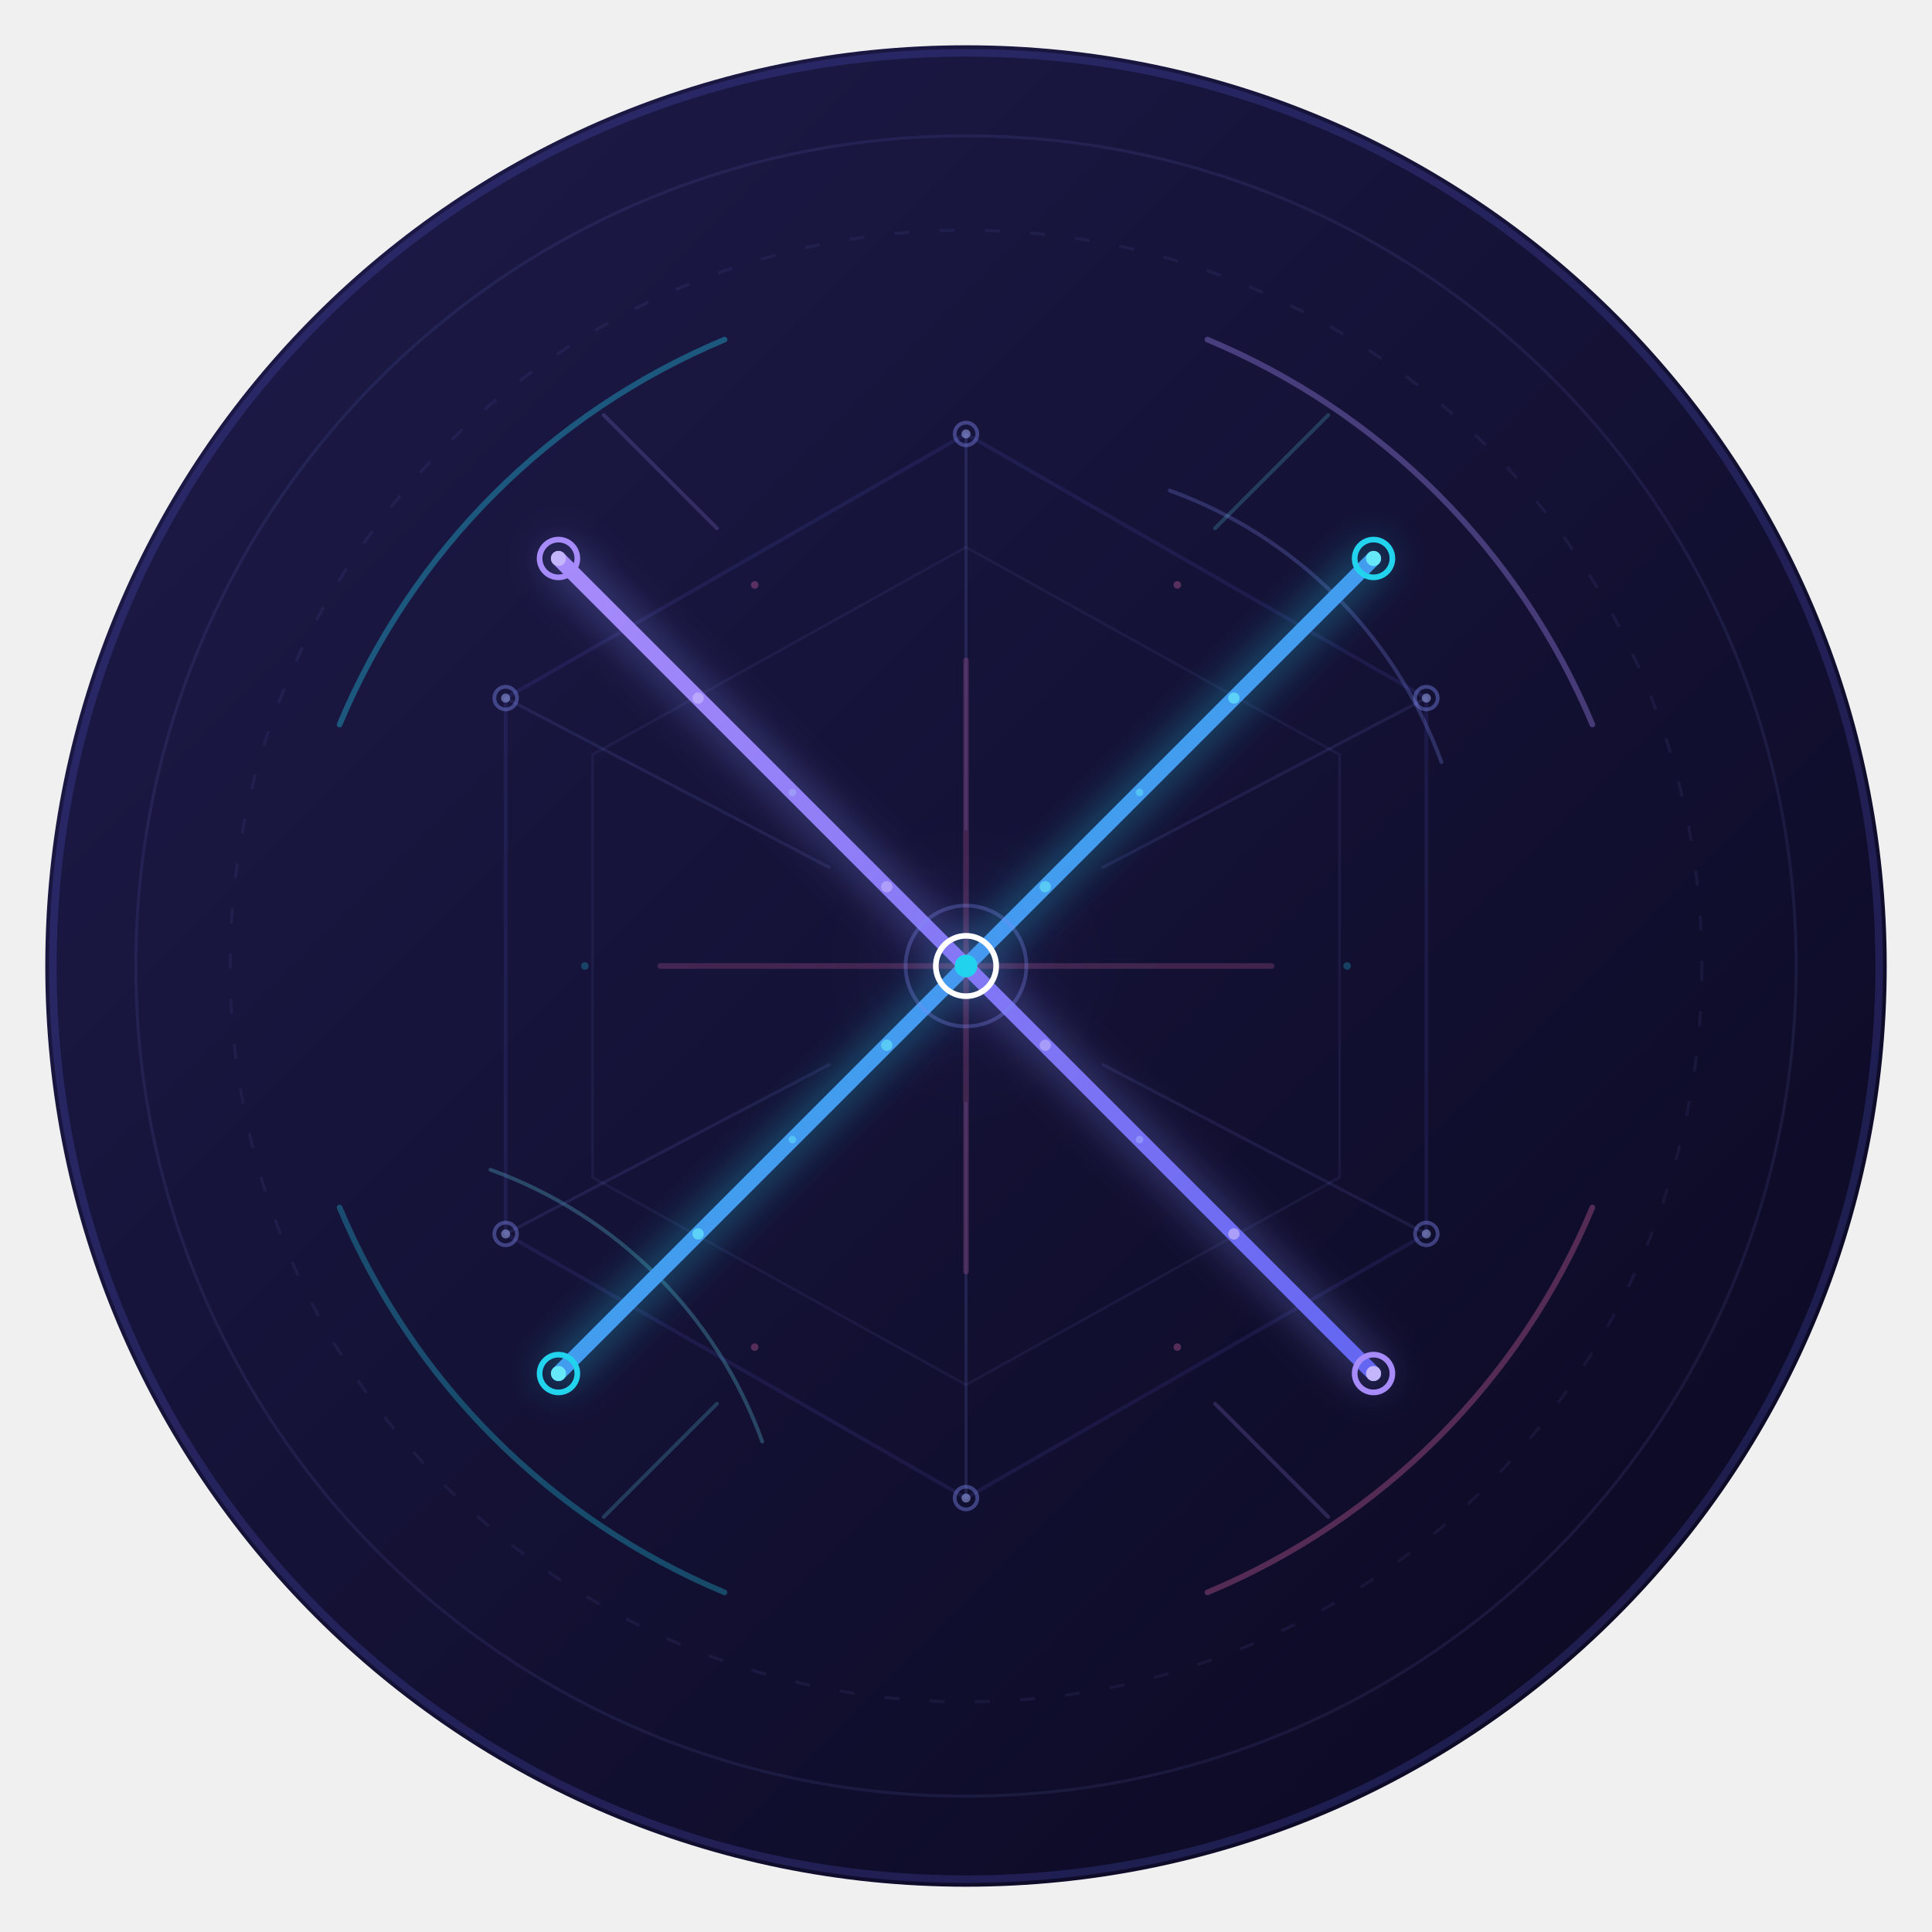
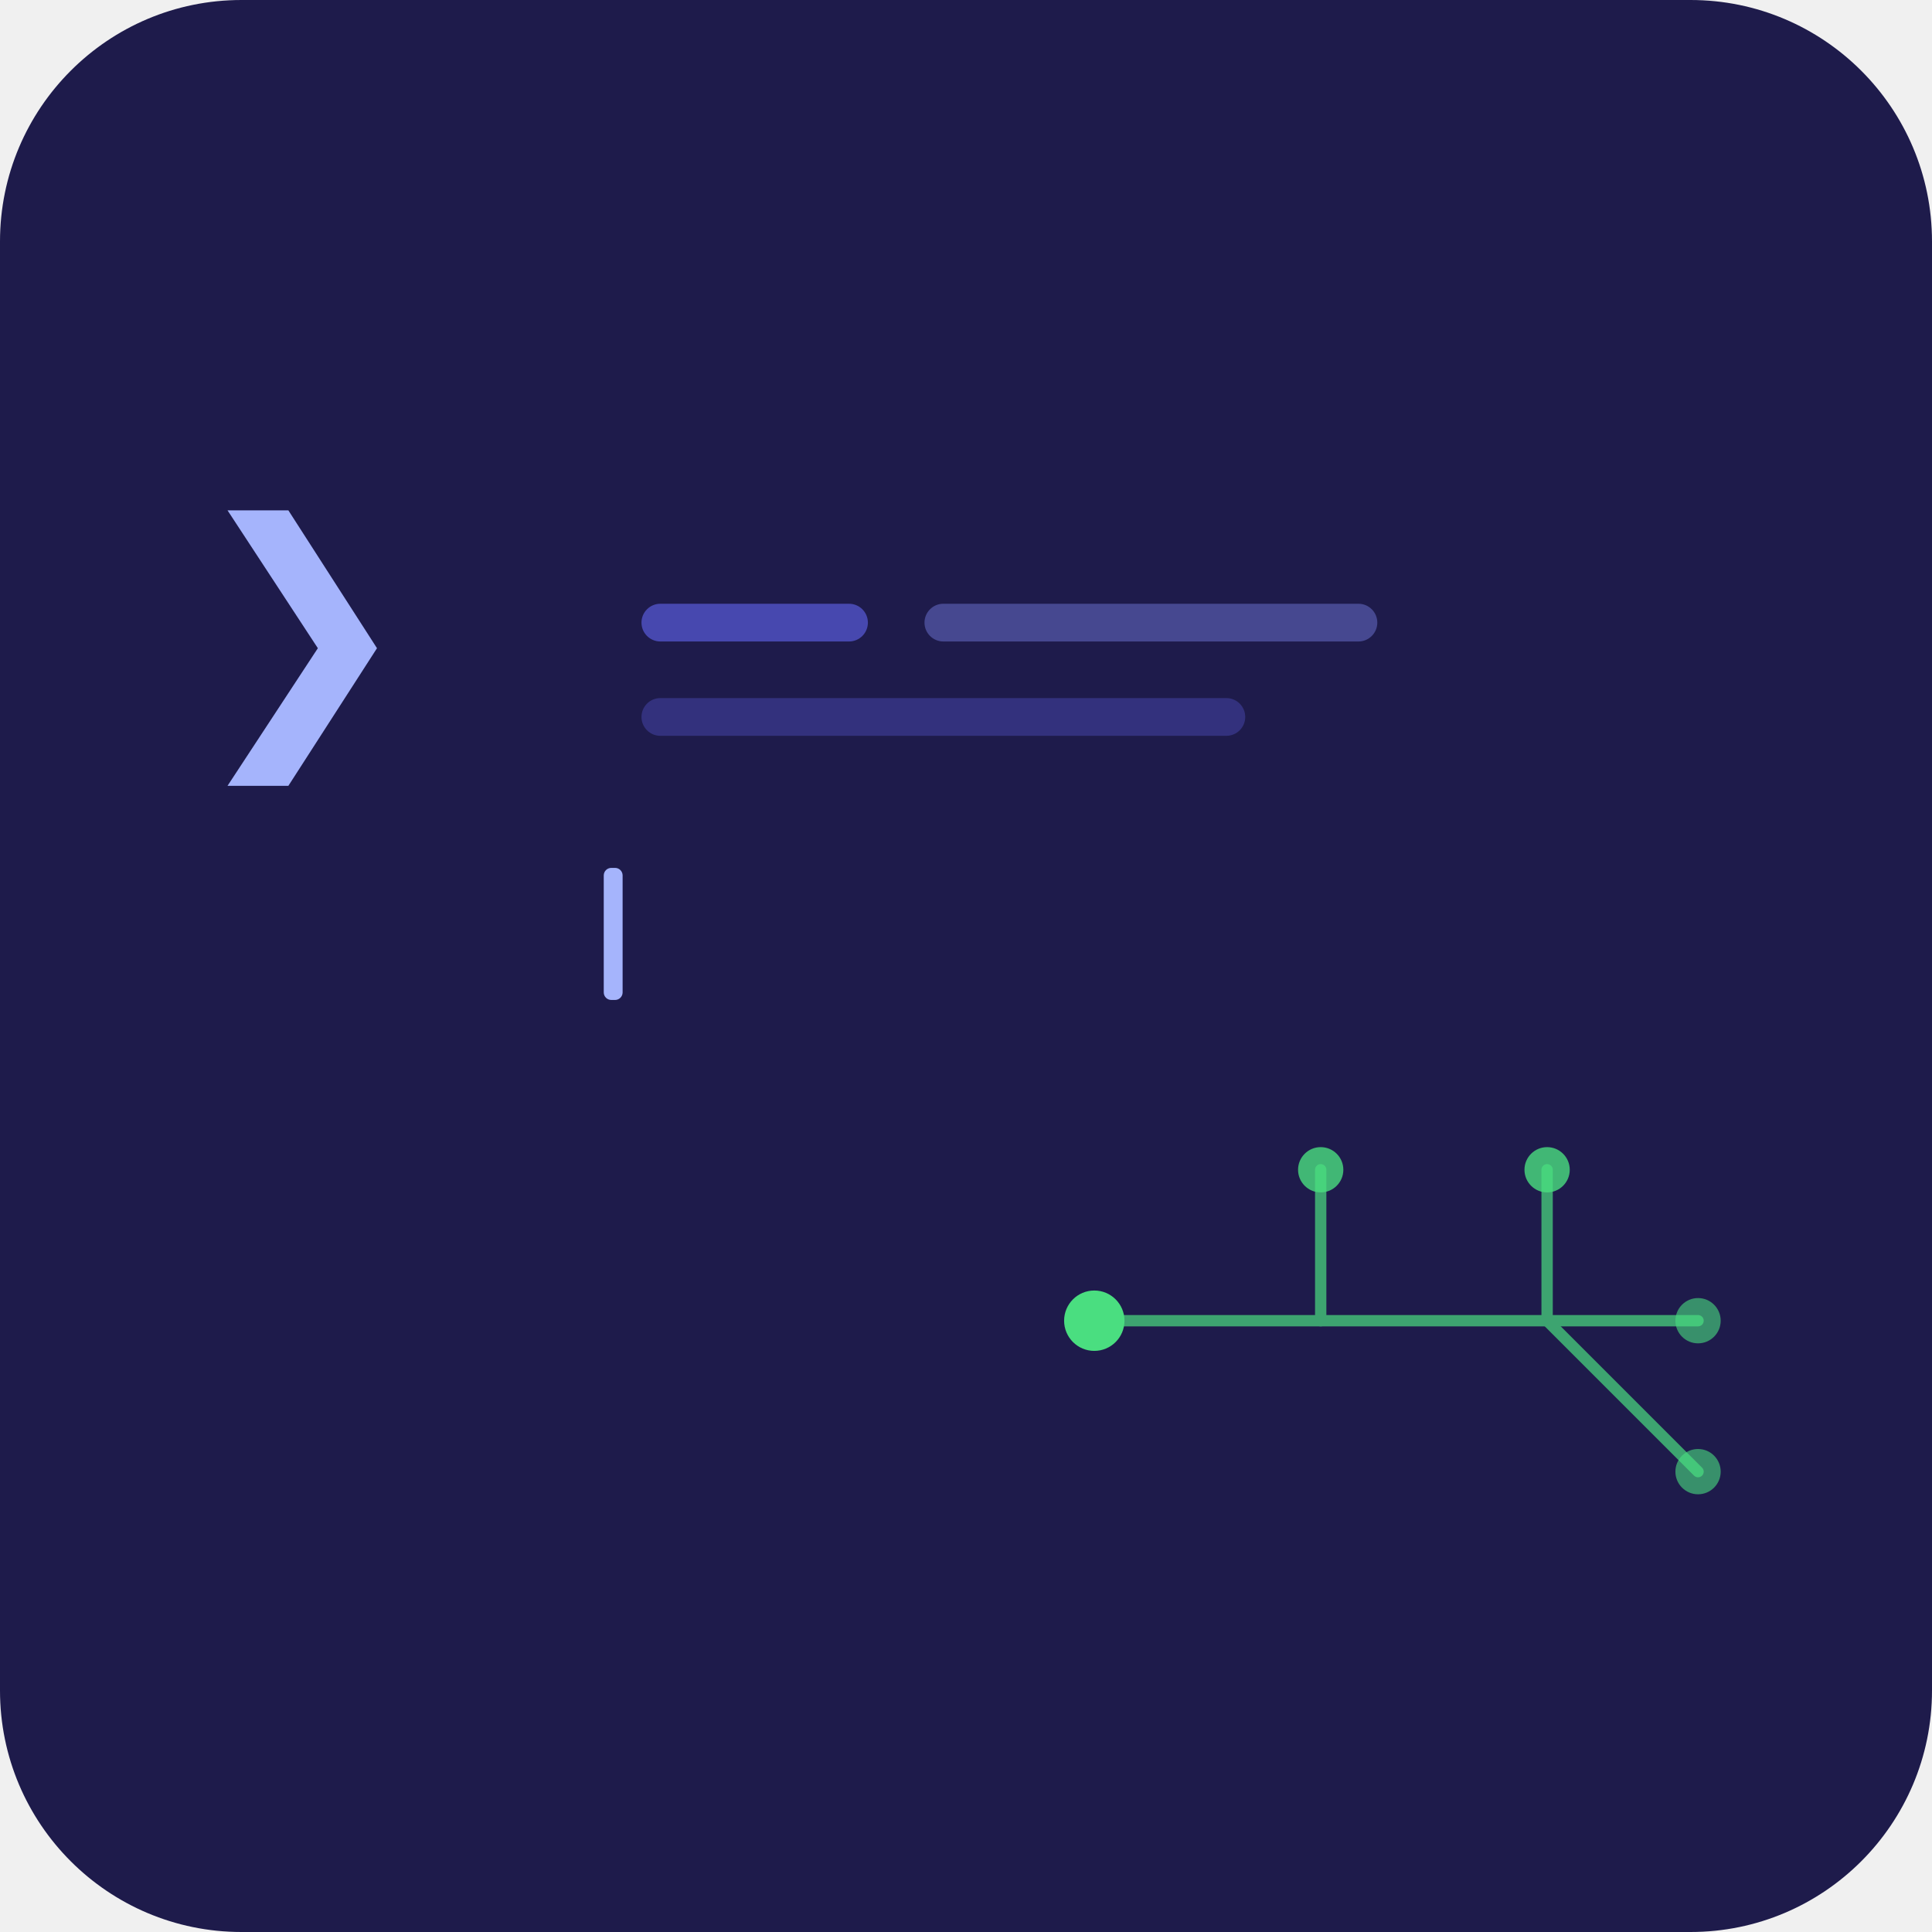
<svg xmlns="http://www.w3.org/2000/svg" viewBox="0 0 512 512">
-   <defs>
-     <linearGradient id="bg" x1="0%" y1="0%" x2="100%" y2="100%">
-       <stop offset="0%" style="stop-color:#1e1b4b" />
-       <stop offset="100%" style="stop-color:#0a0820" />
-     </linearGradient>
-     <linearGradient id="purple" x1="0%" y1="0%" x2="100%" y2="100%">
-       <stop offset="0%" style="stop-color:#a78bfa" />
-       <stop offset="100%" style="stop-color:#6366f1" />
-     </linearGradient>
-     <linearGradient id="cyan" x1="0%" y1="0%" x2="100%" y2="100%">
-       <stop offset="0%" style="stop-color:#22d3ee" />
-       <stop offset="100%" style="stop-color:#6366f1" />
-     </linearGradient>
-     <linearGradient id="pink" x1="0%" y1="0%" x2="100%" y2="100%">
-       <stop offset="0%" style="stop-color:#f472b6" />
-       <stop offset="100%" style="stop-color:#a78bfa" />
-     </linearGradient>
-     <filter id="glow" x="-40%" y="-40%" width="180%" height="180%">
-       <feGaussianBlur stdDeviation="5" />
-     </filter>
-     <filter id="glowBig" x="-50%" y="-50%" width="200%" height="200%">
-       <feGaussianBlur stdDeviation="10" />
-     </filter>
-   </defs>
-   <circle cx="256" cy="256" r="244" fill="url(#bg)" />
-   <circle cx="256" cy="256" r="242" fill="none" stroke="#6366f1" stroke-width="2" opacity="0.2" />
-   <circle cx="256" cy="256" r="220" fill="none" stroke="#818cf8" stroke-width="0.8" opacity="0.1" />
-   <circle cx="256" cy="256" r="195" fill="none" stroke="#818cf8" stroke-width="0.8" opacity="0.08" stroke-dasharray="4 8" />
-   <path d="M 320 90 A 190 190 0 0 1 422 192" fill="none" stroke="#a78bfa" stroke-width="1.5" opacity="0.35" stroke-linecap="round" />
-   <path d="M 90 192 A 190 190 0 0 1 192 90" fill="none" stroke="#22d3ee" stroke-width="1.5" opacity="0.35" stroke-linecap="round" />
-   <path d="M 192 422 A 190 190 0 0 1 90 320" fill="none" stroke="#22d3ee" stroke-width="1.5" opacity="0.3" stroke-linecap="round" />
-   <path d="M 422 320 A 190 190 0 0 1 320 422" fill="none" stroke="#f472b6" stroke-width="1.5" opacity="0.3" stroke-linecap="round" />
-   <path d="M 310 130 A 120 120 0 0 1 382 202" fill="none" stroke="#818cf8" stroke-width="1" opacity="0.25" stroke-linecap="round" />
-   <path d="M 130 310 A 120 120 0 0 1 202 382" fill="none" stroke="#67e8f9" stroke-width="1" opacity="0.25" stroke-linecap="round" />
-   <polygon points="256,115 378,185 378,327 256,397 134,327 134,185" fill="none" stroke="#6366f1" stroke-width="1" opacity="0.12" />
-   <polygon points="256,145 355,200 355,312 256,367 157,312 157,200" fill="none" stroke="#818cf8" stroke-width="0.7" opacity="0.08" />
-   <line x1="256" y1="115" x2="256" y2="220" stroke="#818cf8" stroke-width="0.8" opacity="0.15" />
-   <line x1="256" y1="397" x2="256" y2="292" stroke="#818cf8" stroke-width="0.8" opacity="0.15" />
-   <line x1="134" y1="185" x2="220" y2="230" stroke="#818cf8" stroke-width="0.8" opacity="0.12" />
-   <line x1="378" y1="185" x2="292" y2="230" stroke="#818cf8" stroke-width="0.8" opacity="0.12" />
-   <line x1="134" y1="327" x2="220" y2="282" stroke="#818cf8" stroke-width="0.8" opacity="0.12" />
-   <line x1="378" y1="327" x2="292" y2="282" stroke="#818cf8" stroke-width="0.8" opacity="0.12" />
-   <line x1="148" y1="148" x2="364" y2="364" stroke="#818cf8" stroke-width="8" stroke-linecap="round" filter="url(#glow)" opacity="0.35" />
-   <line x1="364" y1="148" x2="148" y2="364" stroke="#22d3ee" stroke-width="8" stroke-linecap="round" filter="url(#glow)" opacity="0.35" />
-   <line x1="148" y1="148" x2="364" y2="364" stroke="url(#purple)" stroke-width="4" stroke-linecap="round" />
-   <line x1="364" y1="148" x2="148" y2="364" stroke="url(#cyan)" stroke-width="4" stroke-linecap="round" />
-   <line x1="256" y1="175" x2="256" y2="337" stroke="#f472b6" stroke-width="1.5" opacity="0.2" stroke-linecap="round" />
-   <line x1="175" y1="256" x2="337" y2="256" stroke="#f472b6" stroke-width="1.5" opacity="0.2" stroke-linecap="round" />
-   <line x1="190" y1="140" x2="160" y2="110" stroke="#a78bfa" stroke-width="1" opacity="0.2" stroke-linecap="round" />
-   <line x1="322" y1="140" x2="352" y2="110" stroke="#67e8f9" stroke-width="1" opacity="0.2" stroke-linecap="round" />
-   <line x1="190" y1="372" x2="160" y2="402" stroke="#67e8f9" stroke-width="1" opacity="0.2" stroke-linecap="round" />
-   <line x1="322" y1="372" x2="352" y2="402" stroke="#a78bfa" stroke-width="1" opacity="0.2" stroke-linecap="round" />
-   <circle cx="256" cy="256" r="24" fill="#6366f1" opacity="0.06" filter="url(#glowBig)" />
-   <circle cx="256" cy="256" r="16" fill="none" stroke="#818cf8" stroke-width="1" opacity="0.3" />
-   <circle cx="256" cy="256" r="8" fill="none" stroke="#ffffff" stroke-width="1.5" />
-   <circle cx="256" cy="256" r="3" fill="#22d3ee" />
-   <circle cx="148" cy="148" r="5" fill="none" stroke="#a78bfa" stroke-width="1.5" />
-   <circle cx="148" cy="148" r="2" fill="#c4b5fd" />
-   <circle cx="364" cy="148" r="5" fill="none" stroke="#22d3ee" stroke-width="1.5" />
-   <circle cx="364" cy="148" r="2" fill="#67e8f9" />
-   <circle cx="148" cy="364" r="5" fill="none" stroke="#22d3ee" stroke-width="1.5" />
-   <circle cx="148" cy="364" r="2" fill="#67e8f9" />
-   <circle cx="364" cy="364" r="5" fill="none" stroke="#a78bfa" stroke-width="1.5" />
-   <circle cx="364" cy="364" r="2" fill="#c4b5fd" />
-   <circle cx="256" cy="115" r="3" fill="none" stroke="#818cf8" stroke-width="1" opacity="0.4" />
-   <circle cx="256" cy="115" r="1.2" fill="#a5b4fc" opacity="0.5" />
-   <circle cx="378" cy="185" r="3" fill="none" stroke="#818cf8" stroke-width="1" opacity="0.4" />
-   <circle cx="378" cy="185" r="1.2" fill="#a5b4fc" opacity="0.5" />
-   <circle cx="378" cy="327" r="3" fill="none" stroke="#818cf8" stroke-width="1" opacity="0.4" />
-   <circle cx="378" cy="327" r="1.2" fill="#a5b4fc" opacity="0.5" />
-   <circle cx="256" cy="397" r="3" fill="none" stroke="#818cf8" stroke-width="1" opacity="0.4" />
-   <circle cx="256" cy="397" r="1.2" fill="#a5b4fc" opacity="0.5" />
-   <circle cx="134" cy="327" r="3" fill="none" stroke="#818cf8" stroke-width="1" opacity="0.4" />
-   <circle cx="134" cy="327" r="1.2" fill="#a5b4fc" opacity="0.5" />
-   <circle cx="134" cy="185" r="3" fill="none" stroke="#818cf8" stroke-width="1" opacity="0.4" />
-   <circle cx="134" cy="185" r="1.2" fill="#a5b4fc" opacity="0.5" />
-   <circle cx="185" cy="185" r="1.5" fill="#c4b5fd" opacity="0.7" />
-   <circle cx="210" cy="210" r="1" fill="#a5b4fc" opacity="0.5" />
-   <circle cx="235" cy="235" r="1.5" fill="#c4b5fd" opacity="0.6" />
-   <circle cx="277" cy="277" r="1.5" fill="#c4b5fd" opacity="0.6" />
-   <circle cx="302" cy="302" r="1" fill="#a5b4fc" opacity="0.5" />
-   <circle cx="327" cy="327" r="1.5" fill="#c4b5fd" opacity="0.7" />
-   <circle cx="327" cy="185" r="1.5" fill="#67e8f9" opacity="0.7" />
-   <circle cx="302" cy="210" r="1" fill="#67e8f9" opacity="0.5" />
-   <circle cx="277" cy="235" r="1.5" fill="#67e8f9" opacity="0.6" />
-   <circle cx="235" cy="277" r="1.5" fill="#67e8f9" opacity="0.6" />
-   <circle cx="210" cy="302" r="1" fill="#67e8f9" opacity="0.5" />
-   <circle cx="185" cy="327" r="1.5" fill="#67e8f9" opacity="0.7" />
-   <circle cx="200" cy="155" r="1" fill="#f472b6" opacity="0.3" />
-   <circle cx="312" cy="155" r="1" fill="#f472b6" opacity="0.3" />
-   <circle cx="200" cy="357" r="1" fill="#f472b6" opacity="0.3" />
-   <circle cx="312" cy="357" r="1" fill="#f472b6" opacity="0.3" />
-   <circle cx="155" cy="256" r="1" fill="#22d3ee" opacity="0.25" />
-   <circle cx="357" cy="256" r="1" fill="#22d3ee" opacity="0.25" />
+   <rect width="512" height="512" rx="64" ry="64" fill="#1e1b4b" />
+   <text x="50" y="200" font-family="monospace" font-weight="bold" font-size="100" fill="#a5b4fc">❯</text>
+   <rect x="170" y="160" width="60" height="10" rx="5" fill="#6366f1" opacity="0.6" />
+   <rect x="245" y="160" width="120" height="10" rx="5" fill="#818cf8" opacity="0.4" />
+   <rect x="170" y="185" width="160" height="10" rx="5" fill="#6366f1" opacity="0.3" />
+   <rect x="160" y="230" width="5" height="35" rx="2" fill="#a5b4fc" />
+   <g stroke="#4ade80" stroke-width="3" stroke-linecap="round" fill="none" opacity="0.7">
+     <line x1="290" y1="350" x2="450" y2="350" />
+     <line x1="350" y1="350" x2="350" y2="310" />
+     <line x1="410" y1="350" x2="410" y2="310" />
+     <line x1="410" y1="350" x2="450" y2="390" />
+   </g>
+   <circle cx="290" cy="350" r="8" fill="#4ade80" />
+   <circle cx="350" cy="310" r="6" fill="#4ade80" opacity="0.8" />
+   <circle cx="410" cy="310" r="6" fill="#4ade80" opacity="0.8" />
+   <circle cx="450" cy="350" r="6" fill="#4ade80" opacity="0.6" />
+   <circle cx="450" cy="390" r="6" fill="#4ade80" opacity="0.6" />
</svg>
